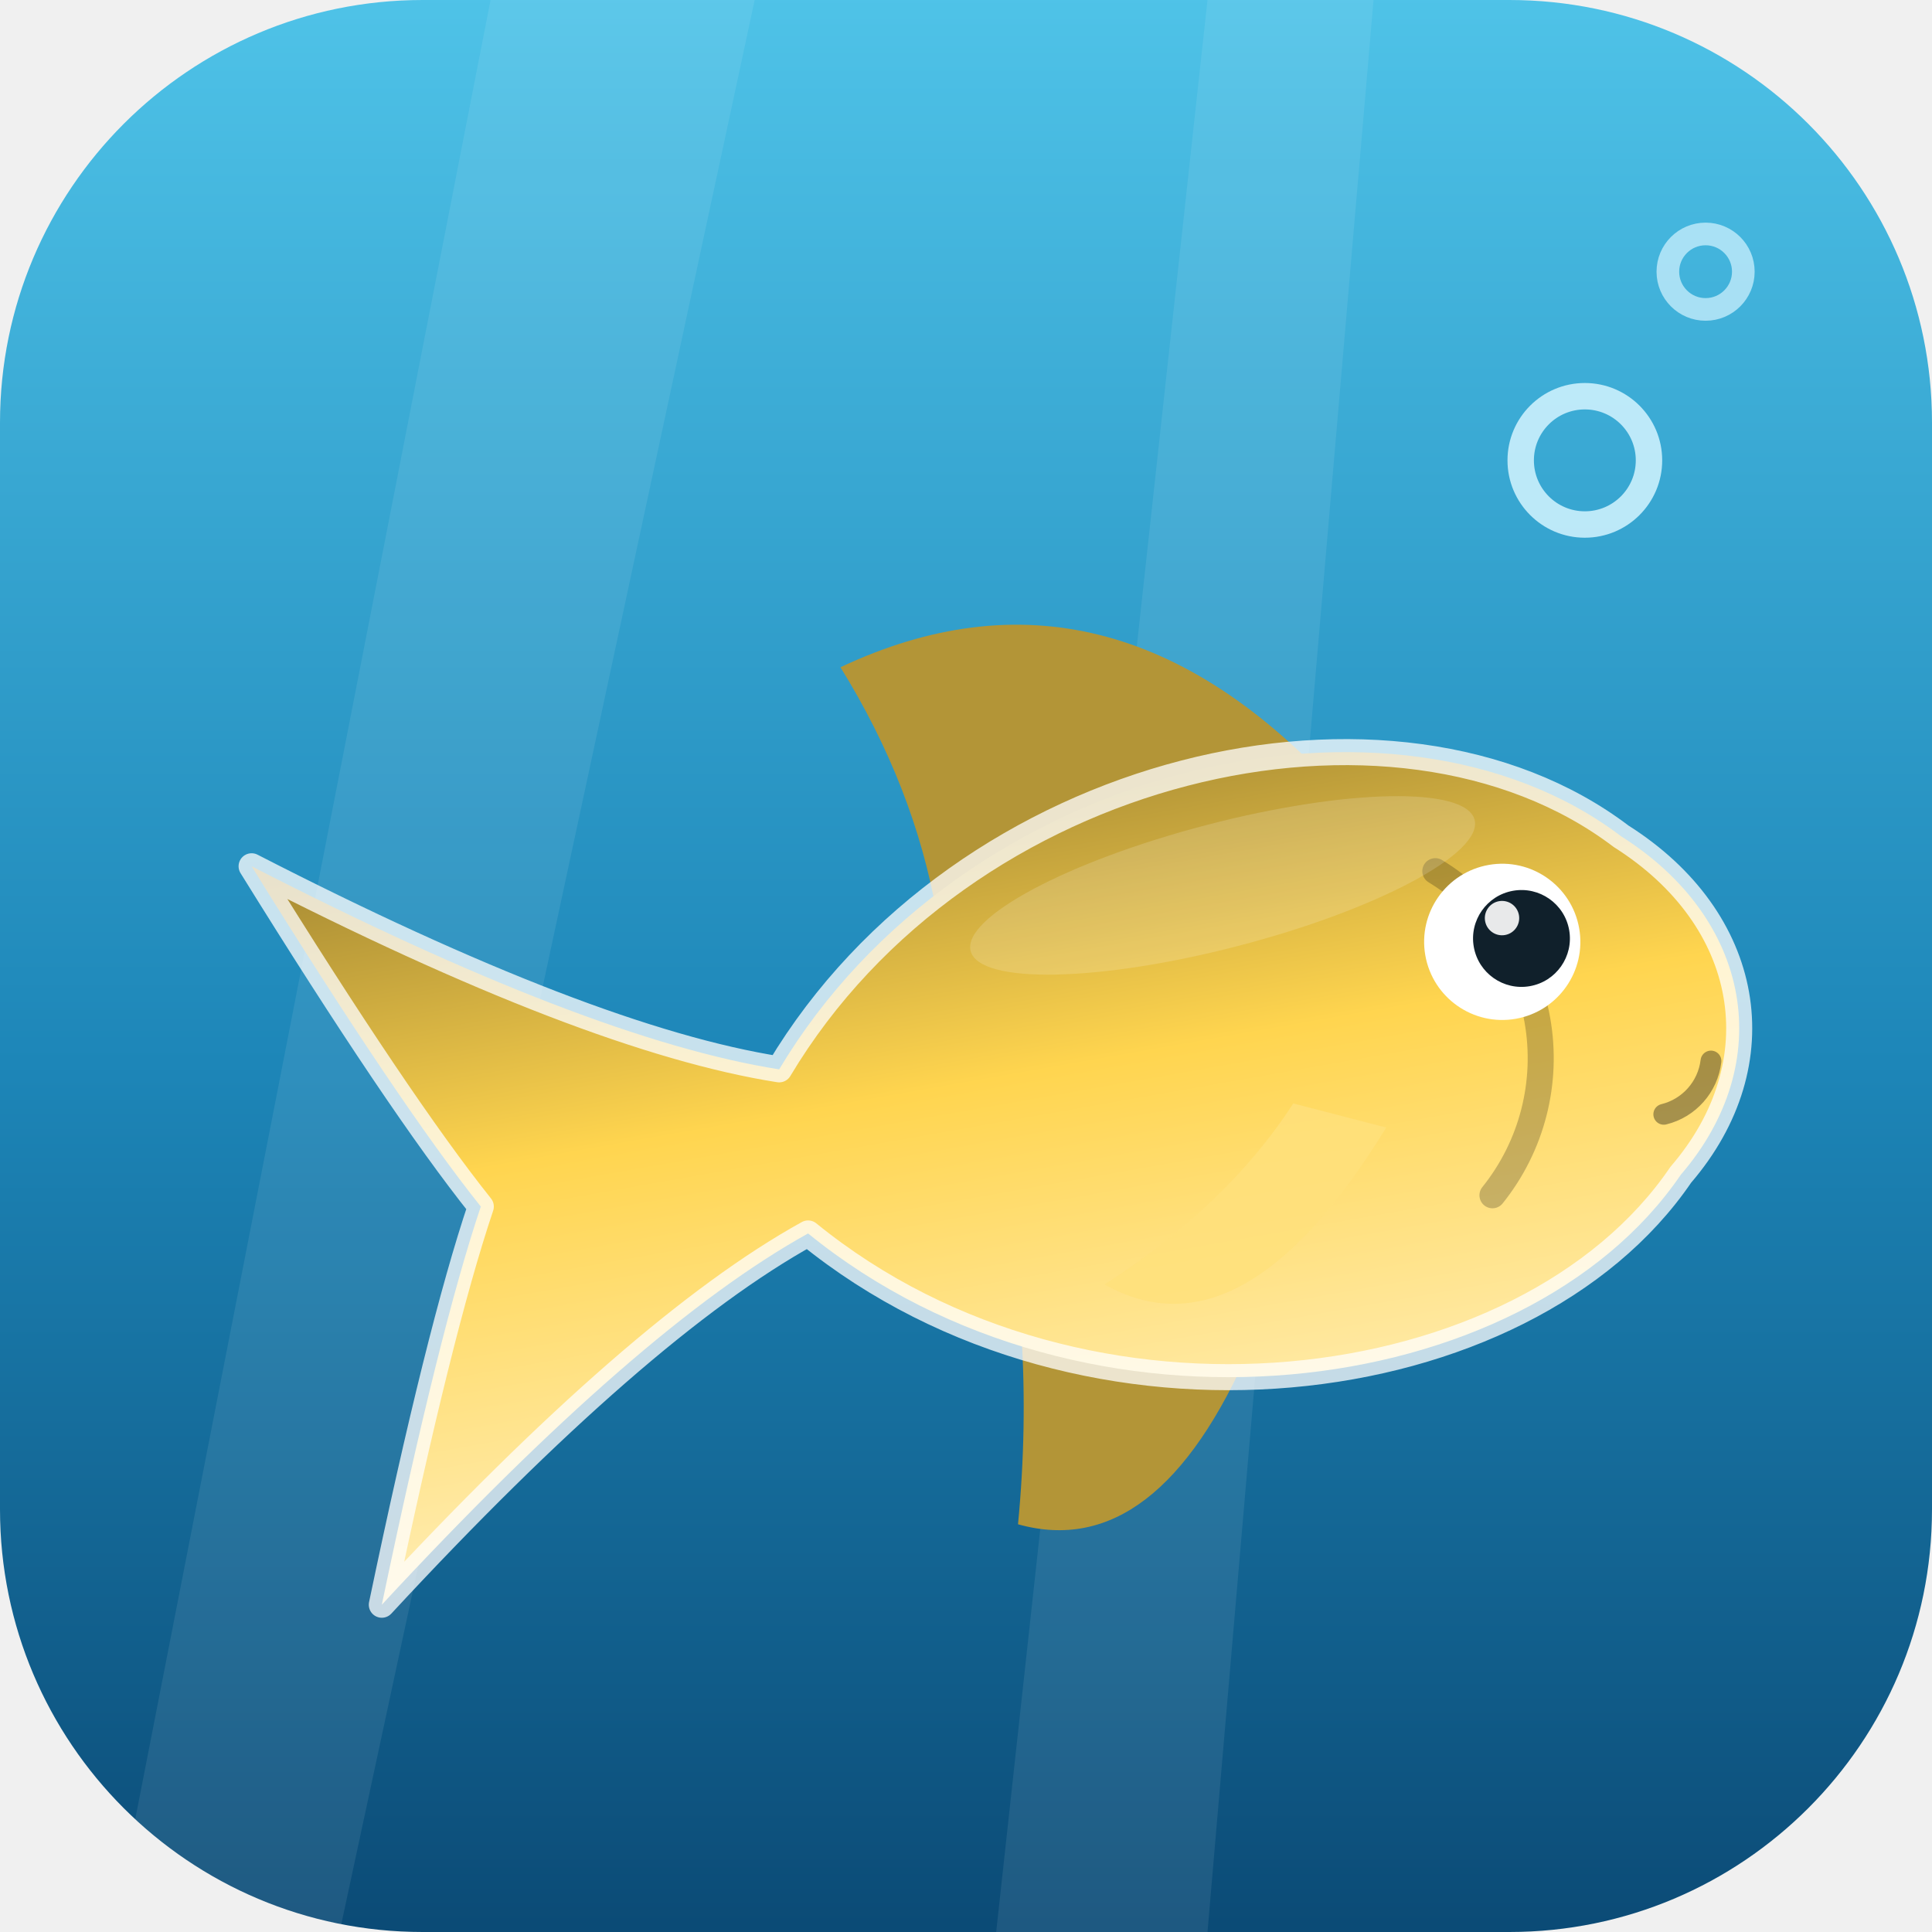
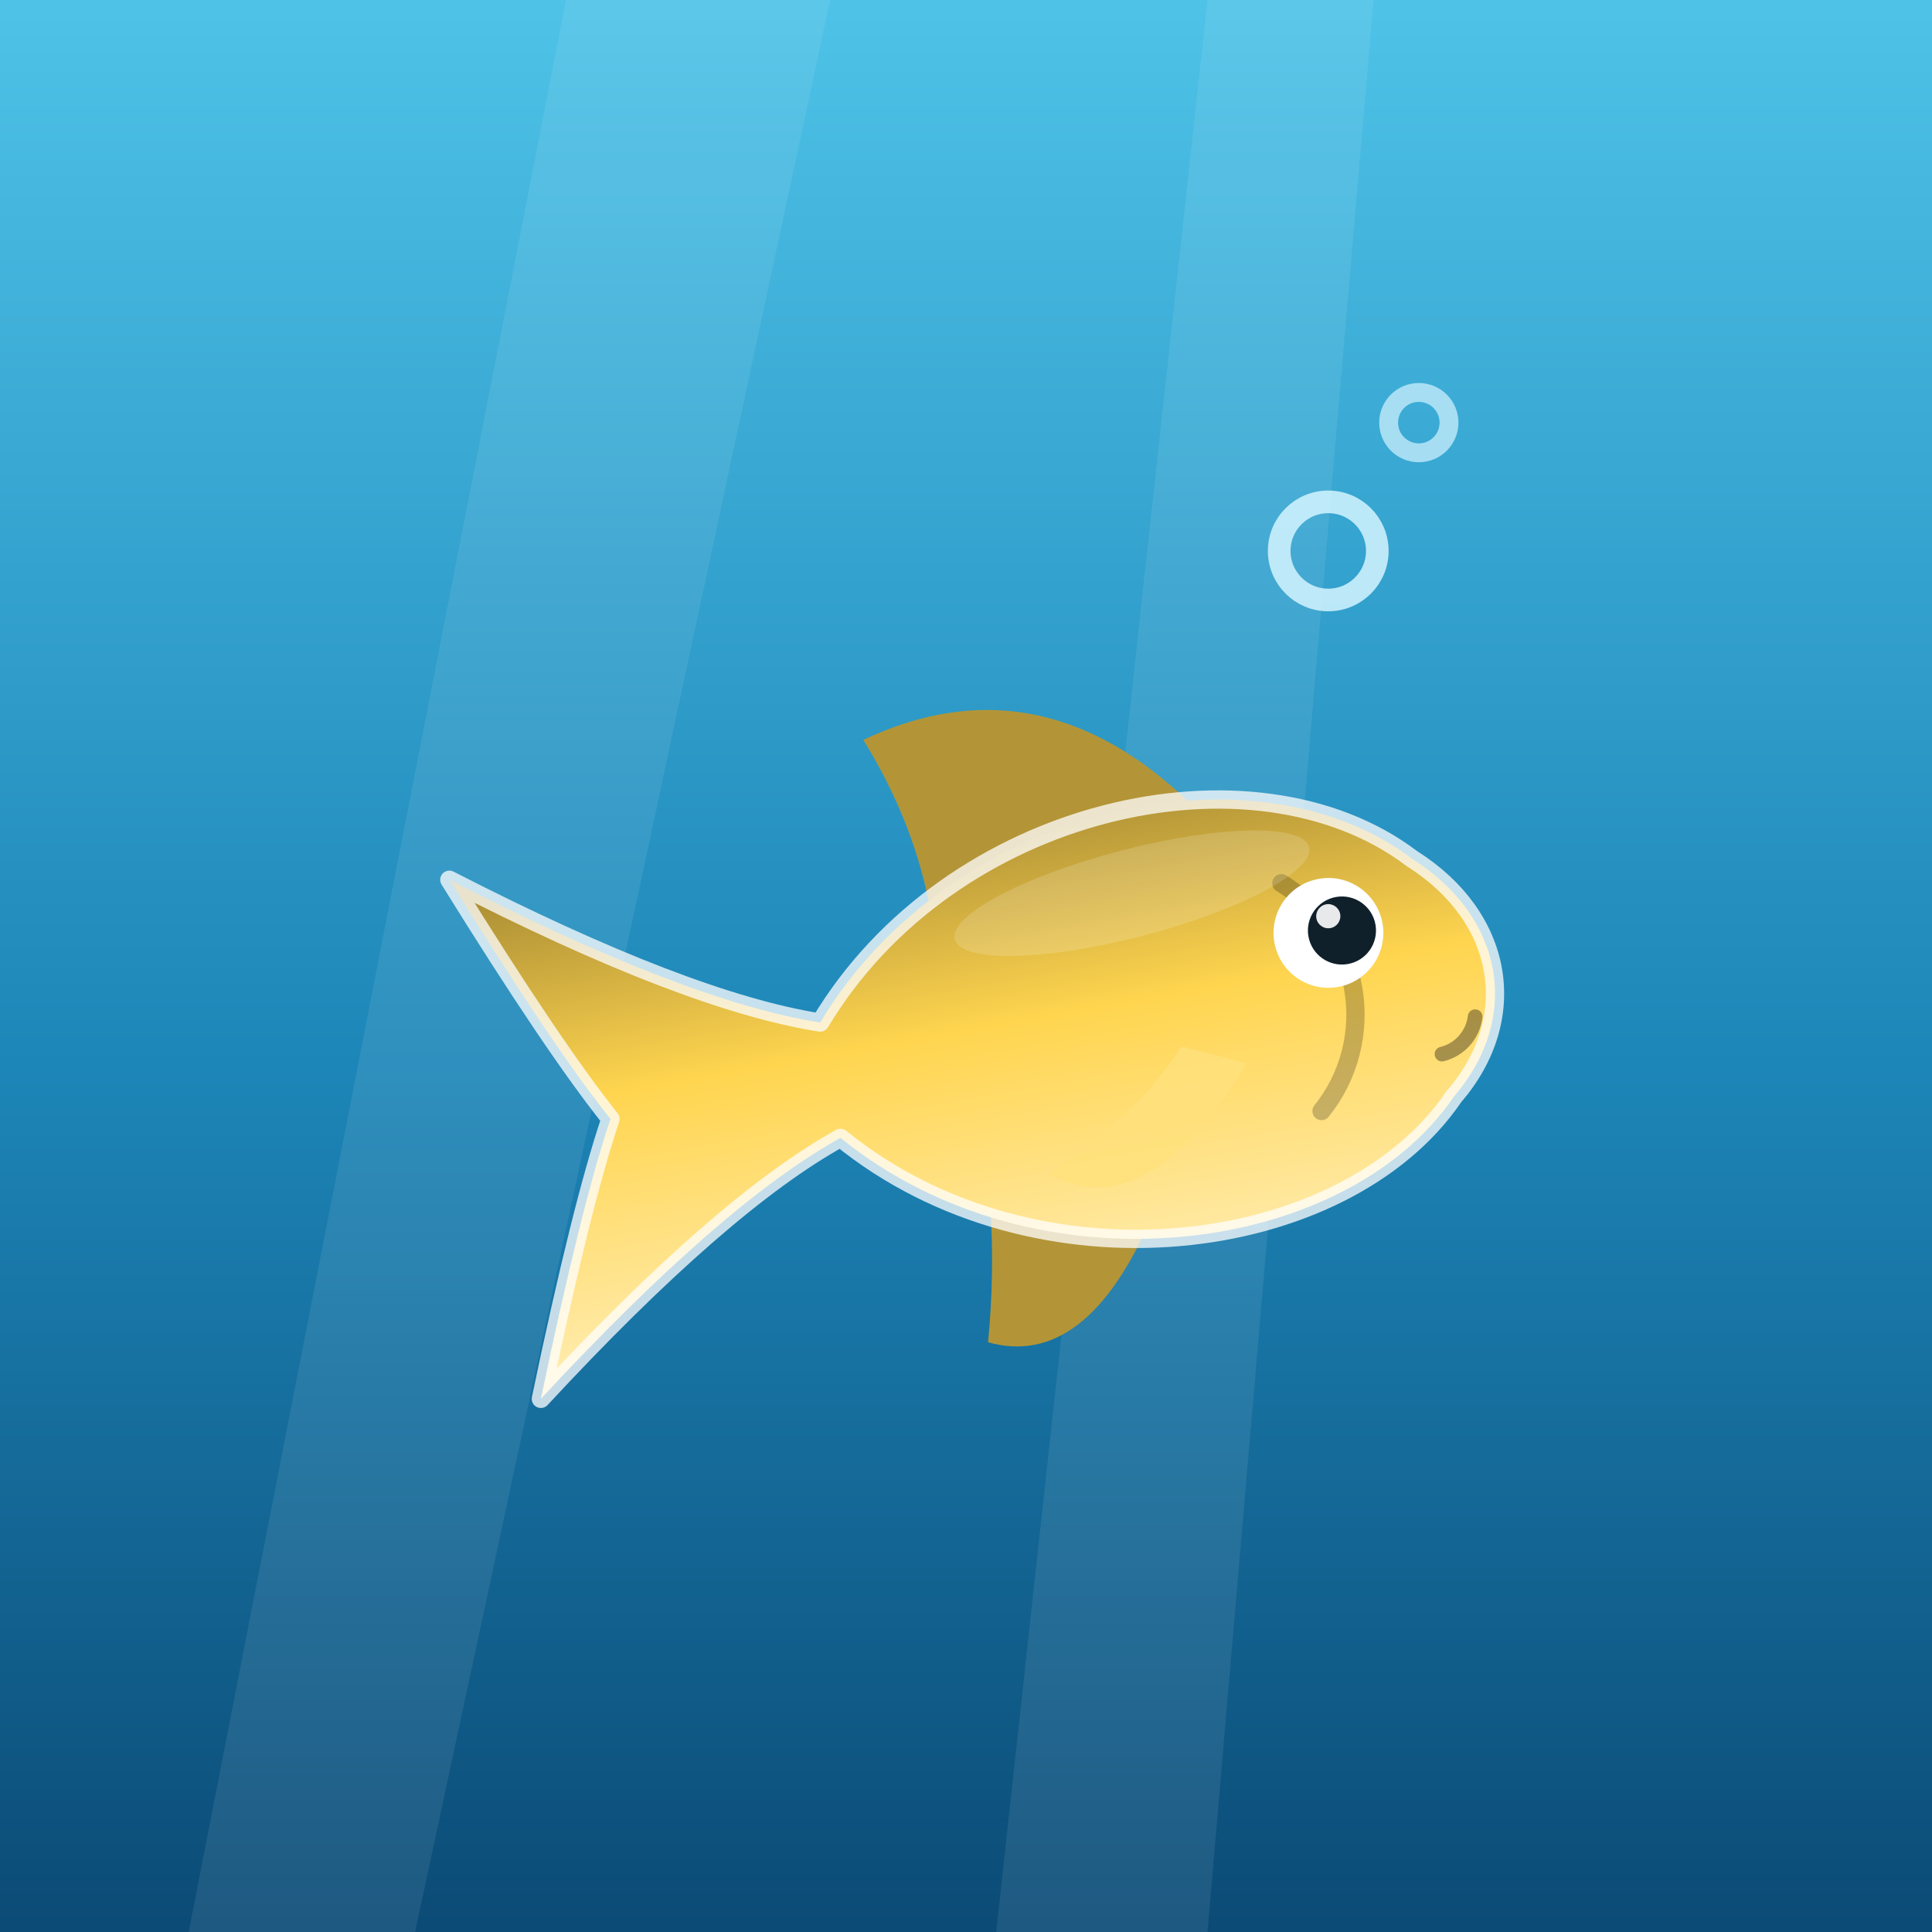
<svg xmlns="http://www.w3.org/2000/svg" viewBox="0 0 512 512" width="512" height="512">
  <defs>
    <linearGradient id="sea" x1="0" y1="0" x2="0" y2="1">
      <stop offset="0" stop-color="#4fc3e8" />
      <stop offset="0.55" stop-color="#1d86b8" />
      <stop offset="1" stop-color="#0b4a75" />
    </linearGradient>
    <linearGradient id="body" gradientUnits="userSpaceOnUse" x1="0" y1="-70" x2="0" y2="70">
      <stop offset="0" stop-color="#a68a33" />
      <stop offset="0.45" stop-color="#ffd54f" />
      <stop offset="1" stop-color="#ffecb0" />
    </linearGradient>
-     <clipPath id="tile">
-       <rect width="512" height="512" rx="112" />
-     </clipPath>
  </defs>
-   <g clip-path="url(#tile)">
-     <rect width="512" height="512" fill="url(#sea)" />
-     <path d="M130 0h70l-110 512H30zM320 0h44l-44 512h-56z" fill="#ffffff" opacity="0.08" />
-     <circle cx="420" cy="122" r="17" fill="none" stroke="#d4f4ff" stroke-width="7" opacity="0.85" />
-     <circle cx="452" cy="72" r="10" fill="none" stroke="#d4f4ff" stroke-width="6" opacity="0.7" />
-     <g transform="translate(270 282) rotate(-10) scale(1.38) translate(39.5 9)">
-       <path d="M30 -50Q-5 -105 -60 -90Q-50 -65 -50 -40Z M-5 52Q-30 90 -55 78Q-50 60 -48 42Z" fill="#b39537" />
-       <path d="M-85 -16C-40 -68 45 -72 82 -32C104 -12 104 16 82 34C45 72 -40 68 -85 16Q-120 28 -178 72Q-158 22 -146 0Q-158 -22 -178 -72Q-120 -28 -85 -16Z" fill="url(#body)" stroke="#ffffff" stroke-opacity="0.75" stroke-width="5" stroke-linejoin="round" />
-       <path d="M45.7 -31.6A42 42 0 0 1 45.7 31.6" fill="none" stroke="#000" stroke-opacity="0.22" stroke-width="5" stroke-linecap="round" />
-       <path d="M91.5 13.5A12 12 0 0 1 80.8 22" fill="none" stroke="#000" stroke-opacity="0.35" stroke-width="4" stroke-linecap="round" />
-       <ellipse cx="5" cy="-36" rx="50" ry="12" transform="rotate(-4.6 5 -36)" fill="#ffffff" opacity="0.16" />
-       <path d="M28 14Q2 60 -25 46Q-2 30 10 10Z" fill="#ffe07b" opacity="0.85" transform="rotate(12 22 14)" />
-       <circle cx="56" cy="-16" r="15" fill="#ffffff" />
-       <circle cx="59.75" cy="-16" r="9.3" fill="#10202b" />
-       <circle cx="56.75" cy="-20.5" r="3.3" fill="#ffffff" opacity="0.9" />
-     </g>
+   <rect width="512" height="512" fill="url(#sea)" />
+   <path d="M150 0h70l-110 512H50zM320 0h44l-44 512h-56z" fill="#ffffff" opacity="0.08" />
+   <circle cx="352" cy="146" r="13" fill="none" stroke="#d4f4ff" stroke-width="6" opacity="0.85" />
+   <circle cx="376" cy="112" r="8" fill="none" stroke="#d4f4ff" stroke-width="5" opacity="0.7" />
+   <g transform="translate(262 270) rotate(-10) scale(0.97) translate(39.5 9)">
+     <path d="M30 -50Q-5 -105 -60 -90Q-50 -65 -50 -40Z M-5 52Q-30 90 -55 78Q-50 60 -48 42Z" fill="#b39537" />
+     <path d="M-85 -16C-40 -68 45 -72 82 -32C104 -12 104 16 82 34C45 72 -40 68 -85 16Q-120 28 -178 72Q-158 22 -146 0Q-158 -22 -178 -72Q-120 -28 -85 -16Z" fill="url(#body)" stroke="#ffffff" stroke-opacity="0.75" stroke-width="5" stroke-linejoin="round" />
+     <path d="M45.7 -31.6A42 42 0 0 1 45.7 31.6" fill="none" stroke="#000" stroke-opacity="0.22" stroke-width="5" stroke-linecap="round" />
+     <path d="M91.5 13.5A12 12 0 0 1 80.8 22" fill="none" stroke="#000" stroke-opacity="0.35" stroke-width="4" stroke-linecap="round" />
+     <ellipse cx="5" cy="-36" rx="50" ry="12" transform="rotate(-4.6 5 -36)" fill="#ffffff" opacity="0.16" />
+     <path d="M28 14Q2 60 -25 46Q-2 30 10 10Z" fill="#ffe07b" opacity="0.85" transform="rotate(12 22 14)" />
+     <circle cx="56" cy="-16" r="15" fill="#ffffff" />
+     <circle cx="59.75" cy="-16" r="9.3" fill="#10202b" />
+     <circle cx="56.75" cy="-20.5" r="3.3" fill="#ffffff" opacity="0.9" />
  </g>
</svg>
